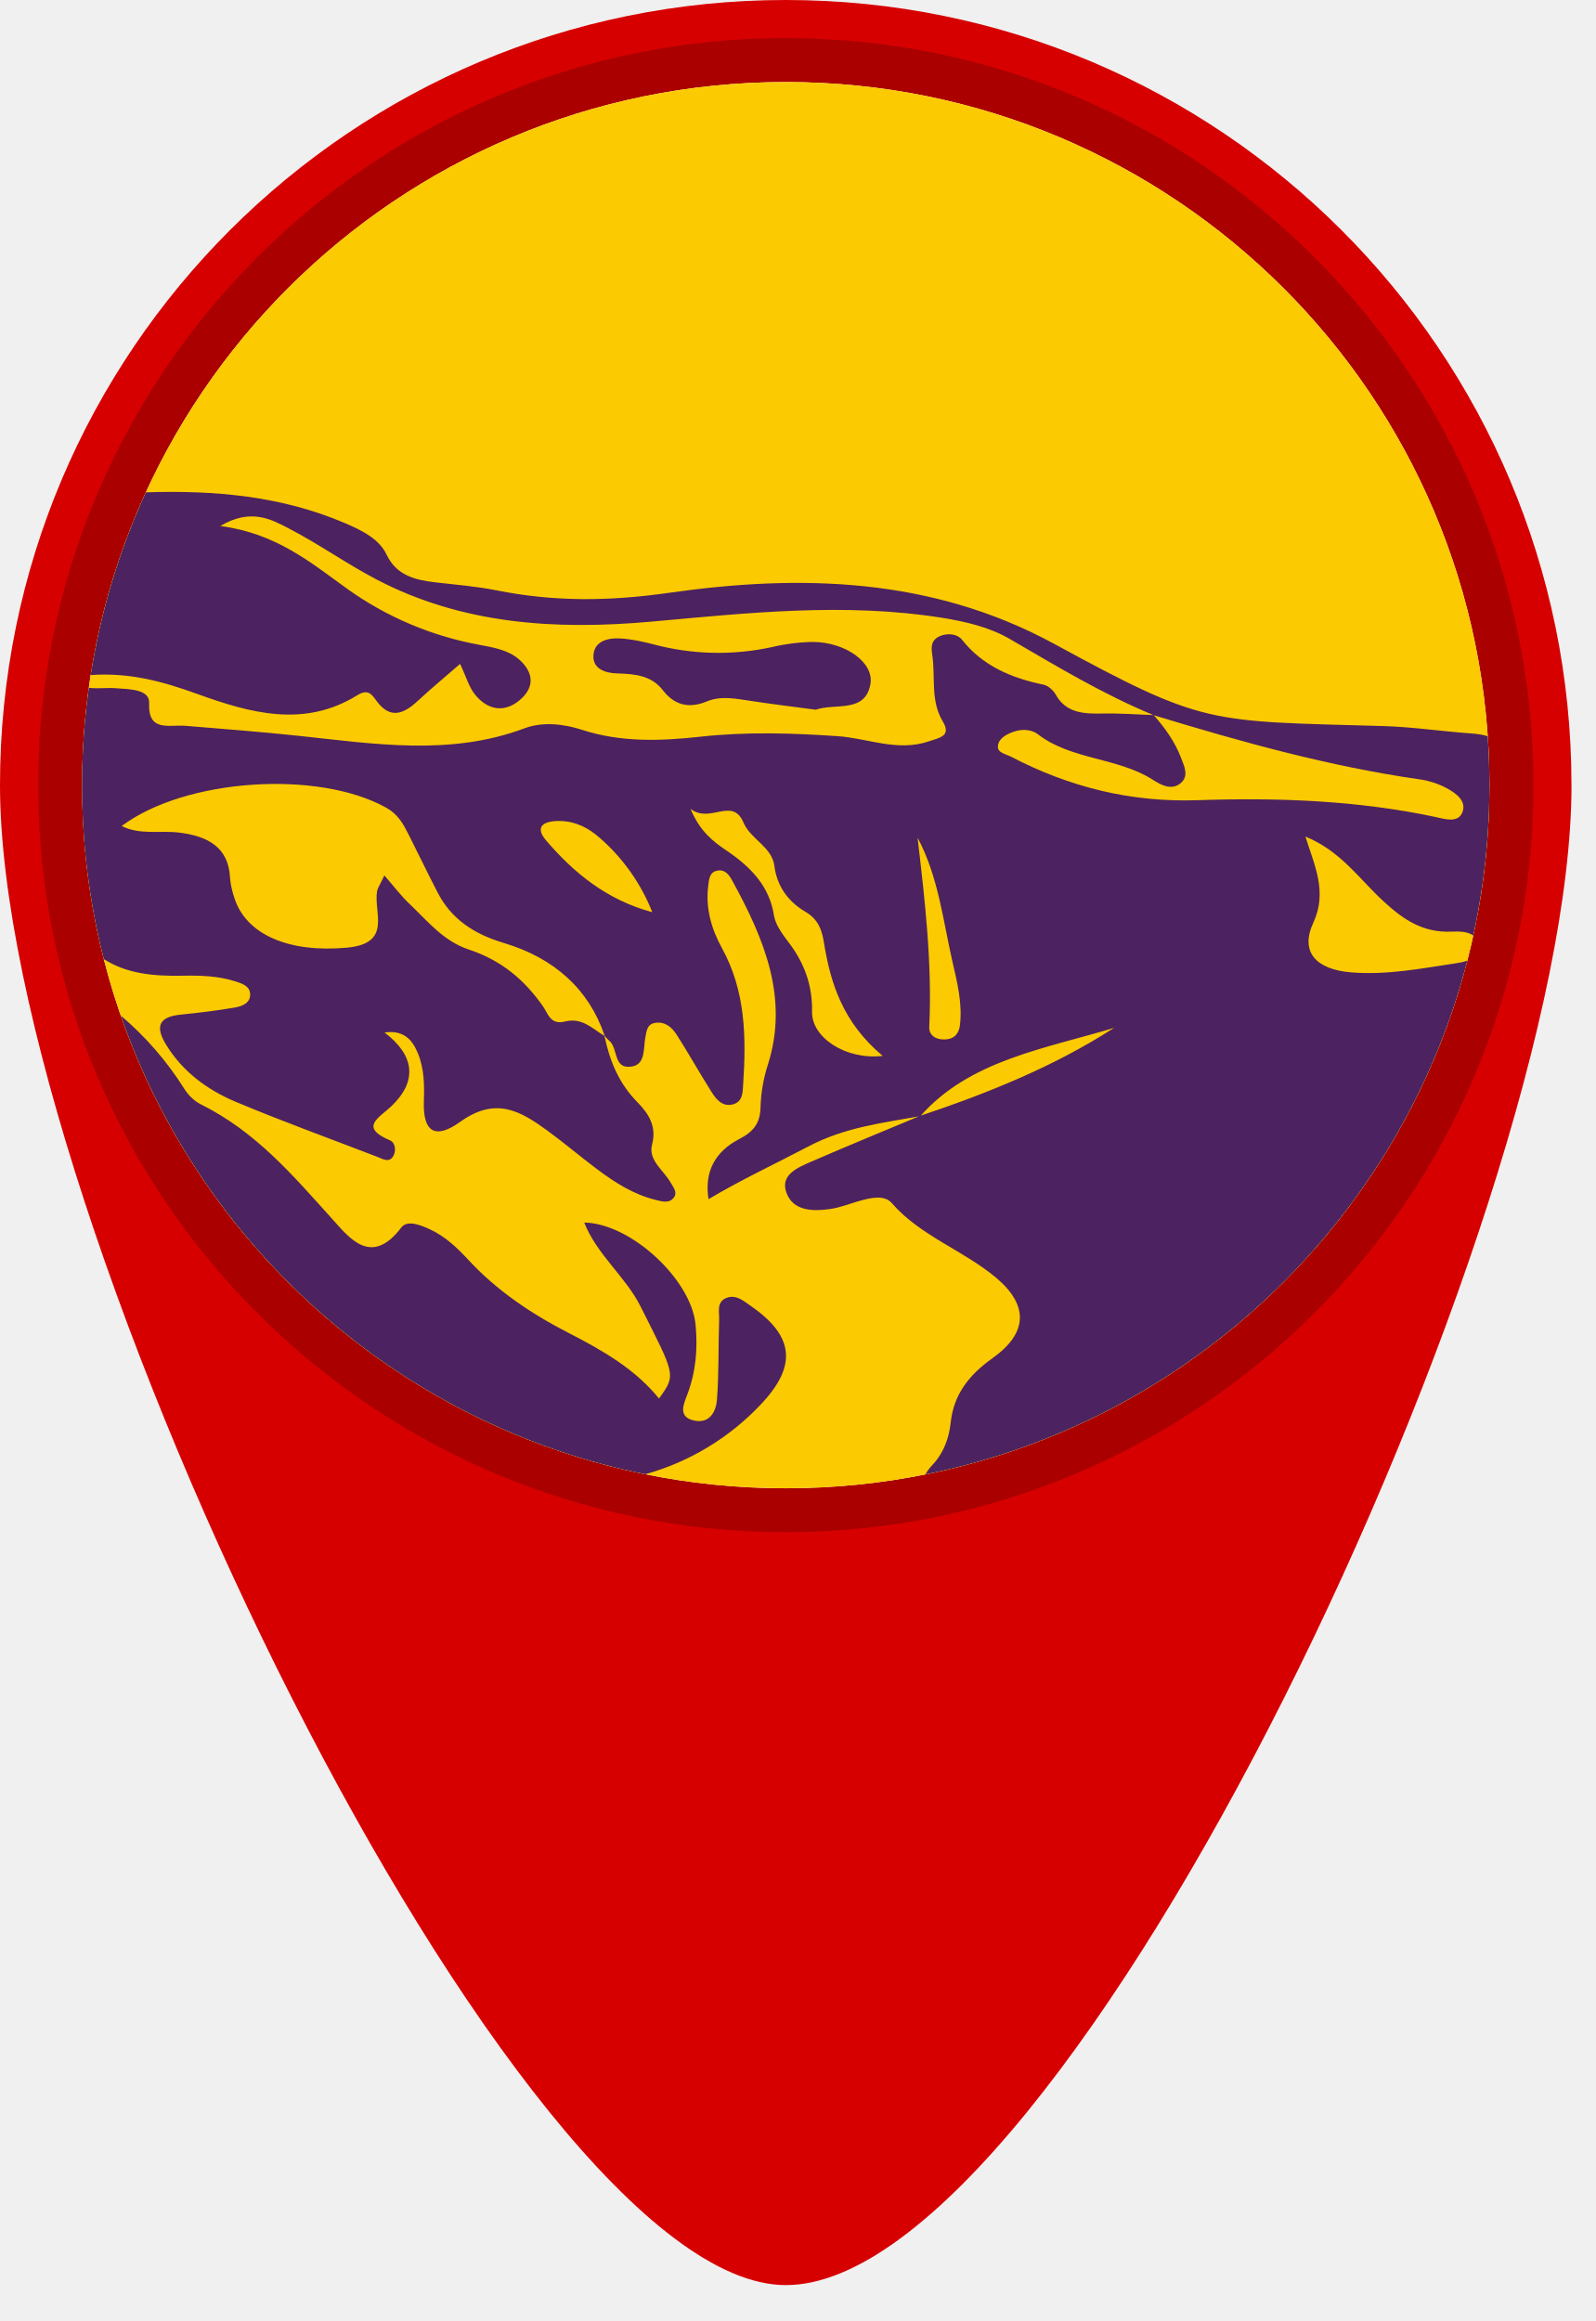
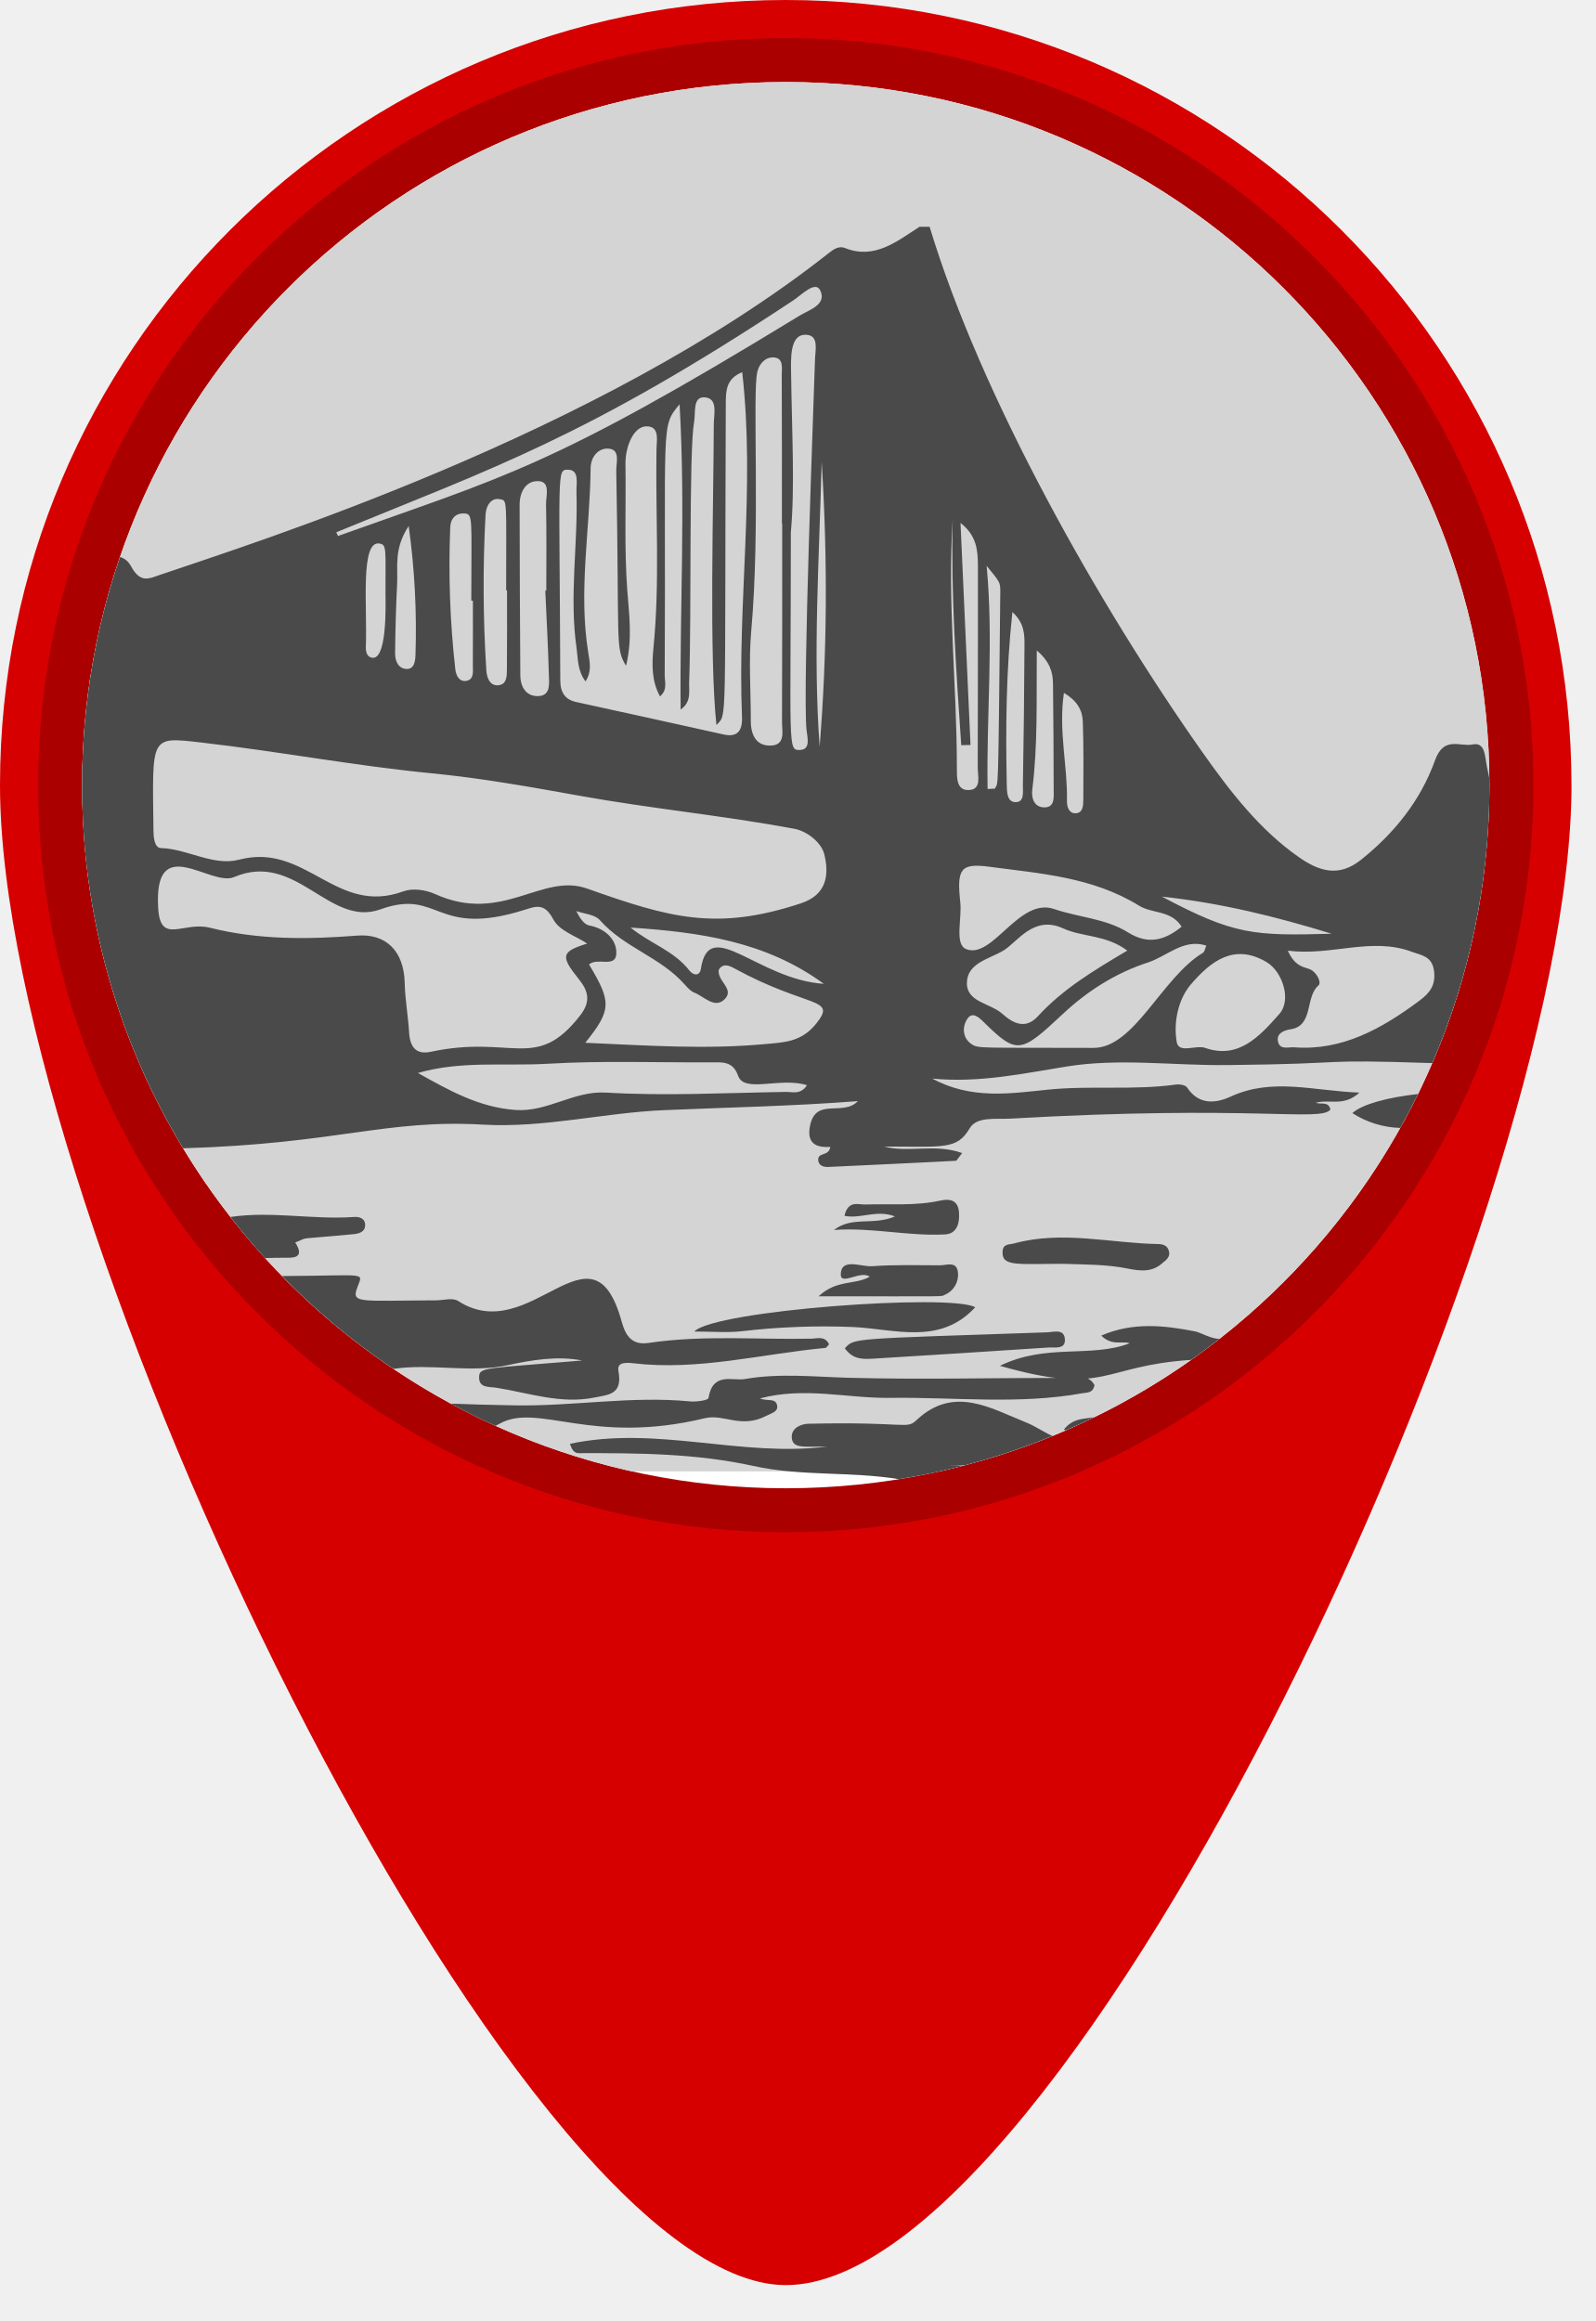
<svg xmlns="http://www.w3.org/2000/svg" width="44" height="64" fill="none">
-   <path d="M43.331 21.65c0 11.957-13.904 41.36-21.665 41.36C14.228 63.01 0 33.608 0 21.65S9.7 0 21.666 0C33.63 0 43.33 9.693 43.33 21.65z" fill="#D70000" />
-   <path d="M21.667 41.644c-11.033 0-20.009-8.97-20.009-19.994 0-11.025 8.976-19.994 20.009-19.994s20.008 8.969 20.008 19.994S32.7 41.644 21.667 41.644z" fill="#fff" />
+   <path d="M43.331 21.65c0 11.957-13.904 41.36-21.665 41.36C14.228 63.01 0 33.607 0 21.65S9.7 0 21.666 0C33.63 0 43.33 9.693 43.33 21.65z" fill="#D70000" />
+   <path d="M21.667 41.643c-11.033 0-20.009-8.968-20.009-19.994 0-11.024 8.976-19.993 20.009-19.993s20.008 8.969 20.008 19.994S32.7 41.642 21.667 41.642z" fill="#fff" />
  <path d="M21.666 2.262c10.716 0 19.402 8.68 19.402 19.388 0 10.707-8.686 19.388-19.402 19.388-10.715 0-19.402-8.68-19.402-19.388 0-10.708 8.687-19.388 19.402-19.388zm0-1.213c-11.367 0-20.615 9.242-20.615 20.6 0 11.36 9.248 20.601 20.615 20.601 11.368 0 20.616-9.241 20.616-20.6 0-11.36-9.248-20.6-20.616-20.6z" fill="#A00" />
-   <path d="M41.068 21.65c0 10.707-8.687 19.388-19.402 19.388-10.716 0-19.402-8.68-19.402-19.388 0-10.708 8.686-19.388 19.402-19.388 10.715 0 19.402 8.68 19.402 19.388z" fill="#FBCA00" />
-   <path d="M25.377 30.776c-1.058.192-2.075.304-3.096.841-.885.466-1.821.9-2.745 1.449-.12-.753.177-1.313.855-1.662.413-.213.57-.46.579-.874a4.23 4.23 0 01.202-1.17c.584-1.833-.097-3.462-.974-5.063-.083-.152-.19-.328-.411-.291-.225.037-.236.24-.258.407-.08.612.078 1.187.376 1.729.657 1.19.67 2.46.587 3.741-.015.223.001.5-.294.572-.29.07-.46-.156-.583-.352-.327-.517-.624-1.05-.953-1.565-.126-.198-.316-.381-.604-.332-.224.038-.232.24-.265.407-.058.298.014.738-.379.797-.52.078-.357-.51-.623-.719-.046-.037-.08-.087-.119-.131-.435-1.285-1.39-2.143-2.782-2.559-.838-.25-1.446-.669-1.815-1.375-.28-.538-.54-1.085-.814-1.626-.143-.282-.286-.546-.611-.728-1.875-1.048-5.538-.81-7.295.505.505.253 1.056.118 1.576.18.813.097 1.361.415 1.41 1.222.01.196.06.393.122.583.325 1.013 1.504 1.516 3.105 1.369 1.26-.117.726-.968.83-1.563.014-.076.066-.145.2-.429.276.316.463.569.693.785.498.47.93 1.026 1.638 1.26.905.298 1.542.847 2.043 1.565.135.193.2.52.604.419.477-.119.757.198 1.091.396.14.678.392 1.308.915 1.836.323.327.525.68.397 1.16-.115.435.324.71.517 1.057.072.127.184.258.092.393-.123.18-.325.123-.508.077-.624-.154-1.135-.487-1.62-.85-.461-.345-.895-.717-1.36-1.056-.736-.535-1.421-.957-2.41-.248-.703.506-1.03.265-1.003-.556.015-.454.014-.906-.168-1.342-.157-.38-.4-.636-.916-.565.832.632.91 1.338.196 2.026-.34.327-.912.581-.043.95.149.063.18.313.067.463-.114.153-.282.042-.422-.011-1.303-.502-2.62-.978-3.903-1.517-.81-.34-1.485-.858-1.923-1.583-.263-.435-.261-.756.413-.821.5-.05 1-.111 1.495-.196.212-.037.437-.136.413-.39-.019-.199-.205-.264-.387-.324-.484-.16-.99-.172-1.494-.162-.783.015-1.528-.056-2.153-.46a19.412 19.412 0 01-.413-7.478c.27.028.513-.008.744.01.384.028.935.028.919.41-.034.811.547.589 1.014.628 1.034.085 2.07.165 3.1.274 2.094.222 4.18.565 6.242-.208.49-.184 1.068-.123 1.582.044 1.074.35 2.175.309 3.272.188 1.26-.138 2.507-.1 3.77-.014.833.056 1.647.436 2.514.145.321-.108.63-.15.386-.557-.345-.577-.193-1.222-.288-1.834-.032-.205-.034-.408.213-.513.223-.095.487-.055.61.102.558.706 1.338 1.05 2.245 1.237.133.027.276.162.342.28.276.494.752.529 1.281.516.472-.01.944.026 1.416.043.313.357.586.738.75 1.17.089.234.236.516-.016.714-.26.205-.547.033-.773-.11-.958-.606-2.242-.539-3.155-1.246-.158-.123-.41-.151-.633-.08-.211.069-.428.174-.466.38-.04.213.211.243.368.324 1.586.826 3.277 1.258 5.128 1.195 2.204-.074 4.4.002 6.562.462.25.053.627.183.748-.133.118-.306-.177-.526-.45-.669a2.228 2.228 0 00-.704-.231c-2.524-.36-4.95-1.039-7.361-1.774-1.403-.58-2.678-1.353-3.97-2.103-.556-.323-1.209-.477-1.865-.582-2.675-.426-5.346-.135-8.005.105-2.668.24-5.23.072-7.593-1.165-.815-.427-1.561-.958-2.376-1.384-.511-.268-1.074-.591-1.925-.087 1.54.204 2.486 1.002 3.485 1.723a9.058 9.058 0 003.64 1.55c.404.077.818.143 1.12.413.402.359.424.77.006 1.118-.436.365-.888.256-1.217-.142-.178-.213-.25-.497-.423-.86-.419.365-.805.685-1.17 1.023-.394.367-.764.508-1.14-.01-.124-.17-.23-.331-.518-.152-1.475.918-2.978.489-4.422-.033-.936-.338-1.85-.596-2.935-.52a19.25 19.25 0 011.521-5.038c1.886-.061 3.732.095 5.504.855.467.2.931.435 1.132.86.268.564.759.699 1.34.766.563.065 1.131.11 1.683.22 1.59.317 3.089.308 4.77.069 3.603-.514 7.227-.433 10.608 1.404 4.143 2.252 4.218 2.133 9.06 2.27.817.022 1.63.147 2.446.204.173.012.324.036.455.076a19.446 19.446 0 01-.398 5.496c-.153-.114-.396-.116-.6-.107-.806.034-1.34-.347-1.868-.83-.67-.612-1.171-1.385-2.16-1.792.25.8.613 1.525.218 2.376-.372.798.064 1.287 1.036 1.369.982.082 1.939-.107 2.896-.25.102-.016.214-.037.314-.072-1.837 7.145-7.648 12.697-14.939 14.165.035-.073.097-.159.19-.259.319-.34.46-.753.505-1.173.082-.761.49-1.3 1.15-1.77.976-.693 1.01-1.46.093-2.228-.894-.747-2.093-1.154-2.87-2.053-.203-.234-.586-.144-.895-.056-.27.077-.535.185-.812.223-.487.067-1.011.049-1.194-.446-.184-.497.3-.695.694-.866.99-.431 1.992-.84 2.99-1.258 1.884-.63 3.708-1.367 5.349-2.427-1.912.58-3.98.888-5.342 2.434zm-22.045-2.77a8.724 8.724 0 011.751 2.02c.105.167.27.334.454.425 1.535.763 2.557 1.981 3.633 3.172.468.518 1.07 1.31 1.895.225.164-.217.533-.069.79.05.428.2.755.514 1.057.84.777.84 1.726 1.484 2.776 2.022.932.477 1.83.996 2.482 1.803.485-.663.442-.645-.505-2.533-.415-.83-1.212-1.438-1.556-2.319 1.284.022 2.952 1.57 3.07 2.817.062.654.01 1.301-.23 1.93-.103.266-.258.609.177.71.454.105.62-.266.643-.572.056-.733.034-1.471.06-2.207.009-.213-.083-.492.208-.602.267-.1.475.093.67.228 1.192.825 1.28 1.65.266 2.716a6.934 6.934 0 01-3.18 1.92c-6.757-1.368-12.24-6.245-14.461-12.645zm21.007 1.11c-1.09-.913-1.438-1.988-1.62-3.121-.055-.351-.155-.645-.512-.854-.5-.293-.788-.734-.855-1.263-.068-.531-.657-.736-.85-1.193-.309-.729-.92.039-1.463-.382.262.624.622.9.994 1.151.678.457 1.183.99 1.306 1.783.042.265.236.524.411.755.441.58.655 1.2.64 1.909-.013.702.923 1.334 1.95 1.215zm.961-6.02c.204 1.748.406 3.476.322 5.221-.011.224.174.36.44.345.264-.014.38-.172.406-.393.073-.601-.076-1.185-.209-1.765-.262-1.145-.383-2.321-.959-3.407zm-7.314 2.058a5.305 5.305 0 00-1.452-2.053c-.298-.263-.644-.449-1.074-.462-.444-.013-.744.137-.403.535.763.89 1.667 1.64 2.93 1.98zm6.015-6.298c.099-.586-.685-1.149-1.587-1.155a5.25 5.25 0 00-1.12.14 6.94 6.94 0 01-3.267-.071c-.3-.08-.613-.146-.923-.165-.374-.022-.732.091-.742.486-.009.351.323.47.657.478.49.013.946.06 1.254.459.313.405.702.526 1.226.31.389-.16.802-.07 1.209-.01.59.09 1.182.161 1.783.242.54-.19 1.371.107 1.51-.714z" fill="#4C2260" />
+   <path d="M25.906 40.572h-8.48C8.75 38.639 2.263 30.902 2.263 21.65c0-10.708 8.686-19.388 19.402-19.388 10.715 0 19.402 8.68 19.402 19.388 0 9.252-6.486 16.989-15.162 18.922z" fill="#D4D4D4" />
+   <path d="M39.492 29.314c-3.39-.112-1.997.017-5.661.055-1.473.015-2.97-.195-4.412.038-1.216.195-2.41.458-3.712.335 1.076.583 2.147.41 3.185.305 1.175-.12 2.352.021 3.522-.14.105-.015.27.007.32.083.335.51.832.418 1.199.248 1.15-.53 2.277-.157 3.55-.11-.438.402-.84.168-1.203.282.154.051.35-.049.403.184-.26.347-2.108-.134-8.834.252-.392.022-.915-.067-1.112.266-.352.597-.705.503-2.36.503.681.181 1.404-.09 2.152.18-.117.145-.145.212-.176.213-1.172.06-2.345.116-3.518.17-.12.005-.257-.033-.273-.176-.028-.245.289-.1.332-.376-.324.019-.639-.048-.57-.52.13-.888.91-.3 1.33-.743-1.824.14-3.59.173-5.35.249-1.659.071-3.302.495-4.981.399-2.7-.155-4.012.527-8.274.652A19.287 19.287 0 012.264 21.65c0-2.202.368-4.318 1.045-6.291.12.035.224.11.3.248.258.479.488.352.786.25 2.558-.875 12.104-3.861 18.464-8.885.14-.11.279-.198.446-.131.805.322 1.416-.18 2.05-.588h.277c1.414 4.681 4.664 10.44 7.53 14.5.769 1.09 1.578 2.133 2.652 2.883.577.403 1.111.553 1.716.07.899-.719 1.631-1.61 2.038-2.741.246-.684.687-.364 1.036-.437.345-.073.337.319.39.589l.072.347.002.186c0 2.723-.563 5.313-1.576 7.665zM6.354 33.557c1.128-.169 2.282.082 3.414 0 .135-.01.307.036.3.233-.006.183-.17.226-.31.24-1.727.165-1.18.063-1.618.231.287.446-.083.42-.275.42-.186 0-.372.003-.558.009a19.56 19.56 0 01-.953-1.133zm1.423 1.629c2.453-.01 2.225-.134 2.06.355-.137.405.121.322 2.183.315.207 0 .458-.082.614.019 2.005 1.294 3.695-2.386 4.507.567.118.43.31.653.746.588 1.492-.223 2.994-.086 4.49-.117.162-.004.369-.083.482.155-.038.038-.069.097-.103.1-1.763.166-3.505.634-5.293.423-.337-.04-.446.03-.41.223.12.643-.284.645-.652.72-.928.193-1.814-.125-2.715-.268-.2-.032-.483.014-.476-.294.007-.277.132-.23 2.842-.457-.696-.135-1.397-.012-2.06.13-1.017.22-2.116-.055-3.144.101a19.498 19.498 0 01-3.07-2.56h-.001zm4.653 3.518c.491.019 1.07.036 1.756.048 1.611.029 3.217-.265 4.832-.11.177.018.506-.027.517-.094.12-.729.662-.461 1.012-.523.954-.167 1.917-.058 2.88-.033 2.024.052 4.05 0 6.075.002.232 0 .512-.1.676.198-.041.228-.204.202-.33.225-1.764.319-3.54.104-5.31.128-1.173.016-2.349-.313-3.585.016.208.087.441-.027.477.206.024.162-.17.206-.295.271-.706.368-1.171-.059-1.699.068-3.14.758-4.598-.441-5.664.153a2.84 2.84 0 01-.11.058 19.08 19.08 0 01-1.232-.613zm26.669-8.537c-.155.317-.319.628-.49.935a2.582 2.582 0 01-1.32-.408c.27-.25.996-.438 1.81-.527zm-5.475 6.751c-.255.2-.515.393-.78.58-2.503.163-2.324 1.003-5.274.164 1.276-.627 2.503-.21 3.58-.622-.208-.075-.481.086-.786-.212.894-.386 1.764-.274 2.585-.117.144.027.442.206.667.207h.008zm-3.456 2.163c-.258.126-.52.246-.783.36a.875.875 0 01-.05-.02c.2-.264.442-.288.648-.316l.185-.024zm-1.148.514a19.52 19.52 0 01-2.42.81c-.157.002-.314 0-.472-.01.141.01.277.019.41.026-.575.149-1.16.27-1.753.366-1.327-.218-2.693-.073-4.012-.364-1.59-.35-3.198-.356-4.807-.353-.093 0-.18-.032-.25-.258 2.386-.509 4.731.38 7.091.075-.643 0-.957.067-.976-.251-.015-.256.25-.372.456-.377 2.752-.063 2.696.169 2.988-.104 1.031-.965 2.051-.316 3.037.076.24.096.463.259.707.364zM4.23 22.866c.003.21.02.513.21.519.735.022 1.438.507 2.153.32 1.841-.486 2.668 1.556 4.526.874.26-.096.617-.044.88.075 1.854.836 2.935-.598 4.191-.152 2.27.805 3.557 1.177 5.893.407.717-.237.782-.786.646-1.35-.079-.328-.477-.641-.83-.707-1.969-.366-3.96-.556-5.934-.912-1.347-.243-2.704-.485-4.074-.618-2.118-.206-4.221-.605-6.338-.847-1.429-.163-1.351-.193-1.322 2.392zm16.235-12.604c-.445.18-.451.515-.453.858-.036 9.11.045 8.544-.258 8.871-.204-1.924-.079-6.063-.073-8.287 0-.277.126-.727-.256-.748-.33-.017-.24.419-.287.679-.147.832-.067 5.345-.136 7.168-.01.26.069.553-.235.762-.027-2.754.138-5.507-.029-8.417-.533.639-.373.432-.41 7.468-.002.187.085.405-.13.586-.238-.43-.223-.893-.18-1.341.18-1.822.055-3.649.083-5.473.003-.235.09-.597-.229-.631-.395-.043-.632.554-.626 1.038.017 1.156-.036 2.311.049 3.47.048.657.15 1.34-.033 2.094-.307-.507-.178-.55-.27-5.375-.004-.226.123-.598-.223-.614-.26-.013-.481.209-.484.546-.017 1.692-.34 3.378-.066 5.075.041.254.106.527-.075.798-.225-.301-.204-.618-.246-.916-.208-1.439.043-2.876-.003-4.314-.008-.23.091-.607-.239-.607-.309.001-.23.012-.207 5.815.001.328.136.526.435.59 1.356.295 2.71.594 4.065.895.358.08.527-.07.51-.481-.13-3.151.37-6.304.006-9.509zM16.19 26.018c-.312-.21-.765-.346-.936-.67-.239-.45-.468-.362-.78-.263-2.492.789-2.344-.6-3.985-.01-1.41.508-2.325-1.622-4.035-.89-.65.28-2.224-1.282-2.092.865.063 1.011.69.347 1.428.532 1.34.337 2.699.323 4.057.217.792-.062 1.291.42 1.312 1.305.01.459.095.915.122 1.374.026.437.23.603.594.525 2.253-.482 2.904.565 4.123-1.004.303-.39.22-.677-.037-.998-.517-.643-.487-.76.23-.983zm.051.577c.628 1.041.62 1.254-.103 2.159 1.674.073 3.317.189 4.966.035.526-.048.998-.054 1.41-.574.57-.722-.231-.403-2.27-1.515-.117-.064-.306-.16-.425.041-.055.314.456.534.153.82-.271.257-.554-.08-.823-.188-.103-.04-.193-.14-.273-.23-.673-.758-1.656-1.005-2.333-1.768-.145-.164-.432-.173-.653-.253.1.202.219.373.36.398.42.076.757.379.744.77-.014.417-.523.097-.753.305zm5.325-12.164h-.007c0-1.363.003-2.726-.004-4.089-.001-.188.059-.463-.212-.485-.228-.018-.4.153-.46.39-.145.58.088 4.293-.17 7.16-.072.815-.01 1.645-.011 2.468-.001.435.182.71.577.682.385-.026.282-.404.283-.662.008-1.821.005-3.643.005-5.465zM11.523 29.587c.86.48 1.688.95 2.694 1.02.885.06 1.6-.531 2.485-.48 1.654.099 3.318.006 4.977-.018.175-.002.396.083.572-.185-.736-.234-1.728.228-1.899-.26-.146-.418-.453-.37-.752-.37-1.498.006-2.998-.05-4.491.038-1.19.07-2.39-.09-3.586.255zm23.987-3.373c.177.397.381.44.581.503.208.066.358.375.263.456-.376.32-.126 1.114-.772 1.21-.135.02-.374.087-.349.302.035.285.287.181.455.194 1.312.1 2.41-.509 3.459-1.293.272-.203.446-.419.393-.816-.054-.41-.354-.428-.606-.523-1.117-.421-2.222.121-3.424-.033zm-2.929-.662c-.297-.463-.803-.35-1.174-.579-1.28-.79-2.714-.884-4.119-1.072-.807-.108-.91.056-.81.982.049.448-.164 1.153.158 1.286.73.302 1.457-1.438 2.43-1.103.68.234 1.418.256 2.047.65.539.335.998.221 1.468-.164zm-1.498.66c-.593-.443-1.229-.365-1.773-.614-.816-.372-1.258.384-1.645.614-.394.235-1 .341-1.005.895-.005.53.645.552.974.846.319.286.654.429.983.07.695-.757 1.538-1.26 2.465-1.811zm2.178-.138c-.625-.203-1.084.297-1.615.468-.865.28-1.652.773-2.337 1.414-1.166 1.09-1.26 1.138-2.188.224-.133-.13-.32-.311-.466-.059-.137.235-.095.518.133.67.192.13.273.092 3.36.104 1.132.005 1.88-1.933 3.021-2.623.049-.03.062-.13.092-.198zM21.806 14.676c0 5.986-.098 6.016.255 6.003.301-.012.198-.349.177-.554-.11-1.075.202-9.136.234-10.214.008-.262.114-.662-.242-.68-.466-.024-.423.664-.416 1.138.02 1.537.106 3.075-.008 4.307zM33.244 28.9c.91.309 1.482-.32 2.03-.939.349-.394.082-1.176-.351-1.432-.892-.527-1.534-.03-2.088.616-.349.407-.483 1.044-.39 1.586.058.338.533.066.8.169zM9.272 14.677l.047.103c4.62-1.654 5.862-1.877 12.727-6.076.255-.156.762-.3.57-.698-.133-.276-.513.125-.746.279-5.698 3.77-8.314 4.634-12.598 6.392zm5.763 1.609l.028-.002c0-.794.01-1.59-.007-2.384-.004-.227.128-.608-.199-.632-.333-.025-.531.268-.53.66.003 1.563.008 3.127.02 4.69.003.366.195.6.519.575.328-.026.273-.366.267-.604-.02-.768-.064-1.536-.098-2.303zm11.726 4.256l-.257.006c-.141-2.073-.286-4.146-.235-6.232-.15 2.288.114 4.565.115 6.85 0 .276-.018.645.346.618.34-.025.228-.39.229-.62.008-1.85.003-3.7.005-5.55 0-.435-.033-.848-.48-1.194l.276 6.122zM13.98 16.278h-.024c0-2.56.039-2.47-.17-2.513-.242-.05-.384.175-.398.423a36.596 36.596 0 00.021 4.29c.012.197.088.435.324.418.254-.017.242-.272.244-.47.008-.716.003-1.432.003-2.148zm-.94.285h-.045c0-2.35.06-2.397-.213-2.405-.21-.006-.356.13-.367.372a25.62 25.62 0 00.138 3.915c.02.192.117.367.313.328.213-.043.171-.267.172-.44.003-.59.001-1.18.001-1.77zm9.675 10.566c-1.595-1.172-3.42-1.424-5.328-1.552.54.443 1.192.633 1.623 1.186.105.134.283.164.315-.049.228-1.485 1.553.29 3.39.415zm5.2-10.252c-.176 1.633-.187 3.19-.156 4.75.004.203.005.48.23.491.269.014.211-.289.215-.472a302.2 302.2 0 00.044-3.845c.002-.304 0-.621-.333-.924zm.672 1.058c-.011 1.357.031 2.603-.124 3.838-.031.247.059.482.32.49.314.01.27-.29.27-.504 0-.97-.009-1.94-.019-2.909-.003-.318-.085-.602-.447-.915zm3.451 6.789c1.993 1.059 2.532 1.083 4.679 1.023-1.524-.47-3.059-.85-4.679-1.023zm-20.77-10.218c-.414.626-.294 1.125-.318 1.59-.032.637-.05 1.277-.056 1.916-.002.215.089.424.31.434.211.01.245-.194.252-.381a20.8 20.8 0 00-.187-3.559zM22.6 20.591c.205-2.553.227-5.114.056-7.864-.07 2.743-.244 5.298-.056 7.864zm4.631 1.165l.202-.01c.093-.232.088.502.148-5.436.002-.264-.019-.267-.376-.707.195 2.09-.01 4.124.026 6.153zm2.104-2.65c-.154 1.058.105 2.015.084 2.979-.003.153.048.331.215.34.23.01.235-.21.236-.385.003-.716.011-1.434-.014-2.15-.012-.314-.165-.576-.521-.784zm-18.706-2.75c0-1.225.035-1.33-.16-1.368-.545-.105-.338 1.76-.382 2.84-.005.134.024.271.153.305.423.112.396-1.338.389-1.776zm8.516 20.36c.488 0 .9.036 1.304-.008a19.555 19.555 0 013.083-.116c1.146.055 2.383.51 3.358-.545-.662-.384-7.185.082-7.745.668zm11.961-1.734c.307.062.649.108.929-.14.1-.088.252-.17.19-.363-.044-.14-.169-.173-.282-.175-1.326-.022-2.65-.38-3.977-.018-.129.035-.304.006-.321.209-.037.44.388.354 1.675.354.597.021 1.192.013 1.786.133zm-7.045 2.483c1.616-.1 3.232-.2 4.848-.308.17-.011.457.055.454-.204-.004-.331-.314-.22-.491-.215-5.468.186-5.306.153-5.577.44.218.31.492.303.766.286zm1.993-1.764a.594.594 0 00.36-.601c-.025-.341-.311-.209-.499-.21-.622-.002-1.246-.02-1.867.025-.308.021-.85-.239-.866.218-.011.333.54-.113.8.069-.393.237-.908.07-1.41.542 3.743 0 3.34.015 3.482-.042zm.005-1.663c.323-.016.407-.305.383-.612-.029-.366-.292-.369-.52-.32-.684.15-1.374.086-2.062.107-.2.006-.474-.123-.576.312.442.095.88-.18 1.393.017-.603.26-1.178-.016-1.682.374 1.03-.078 2.042.176 3.064.122z" fill="#4A4A4A" />
</svg>
